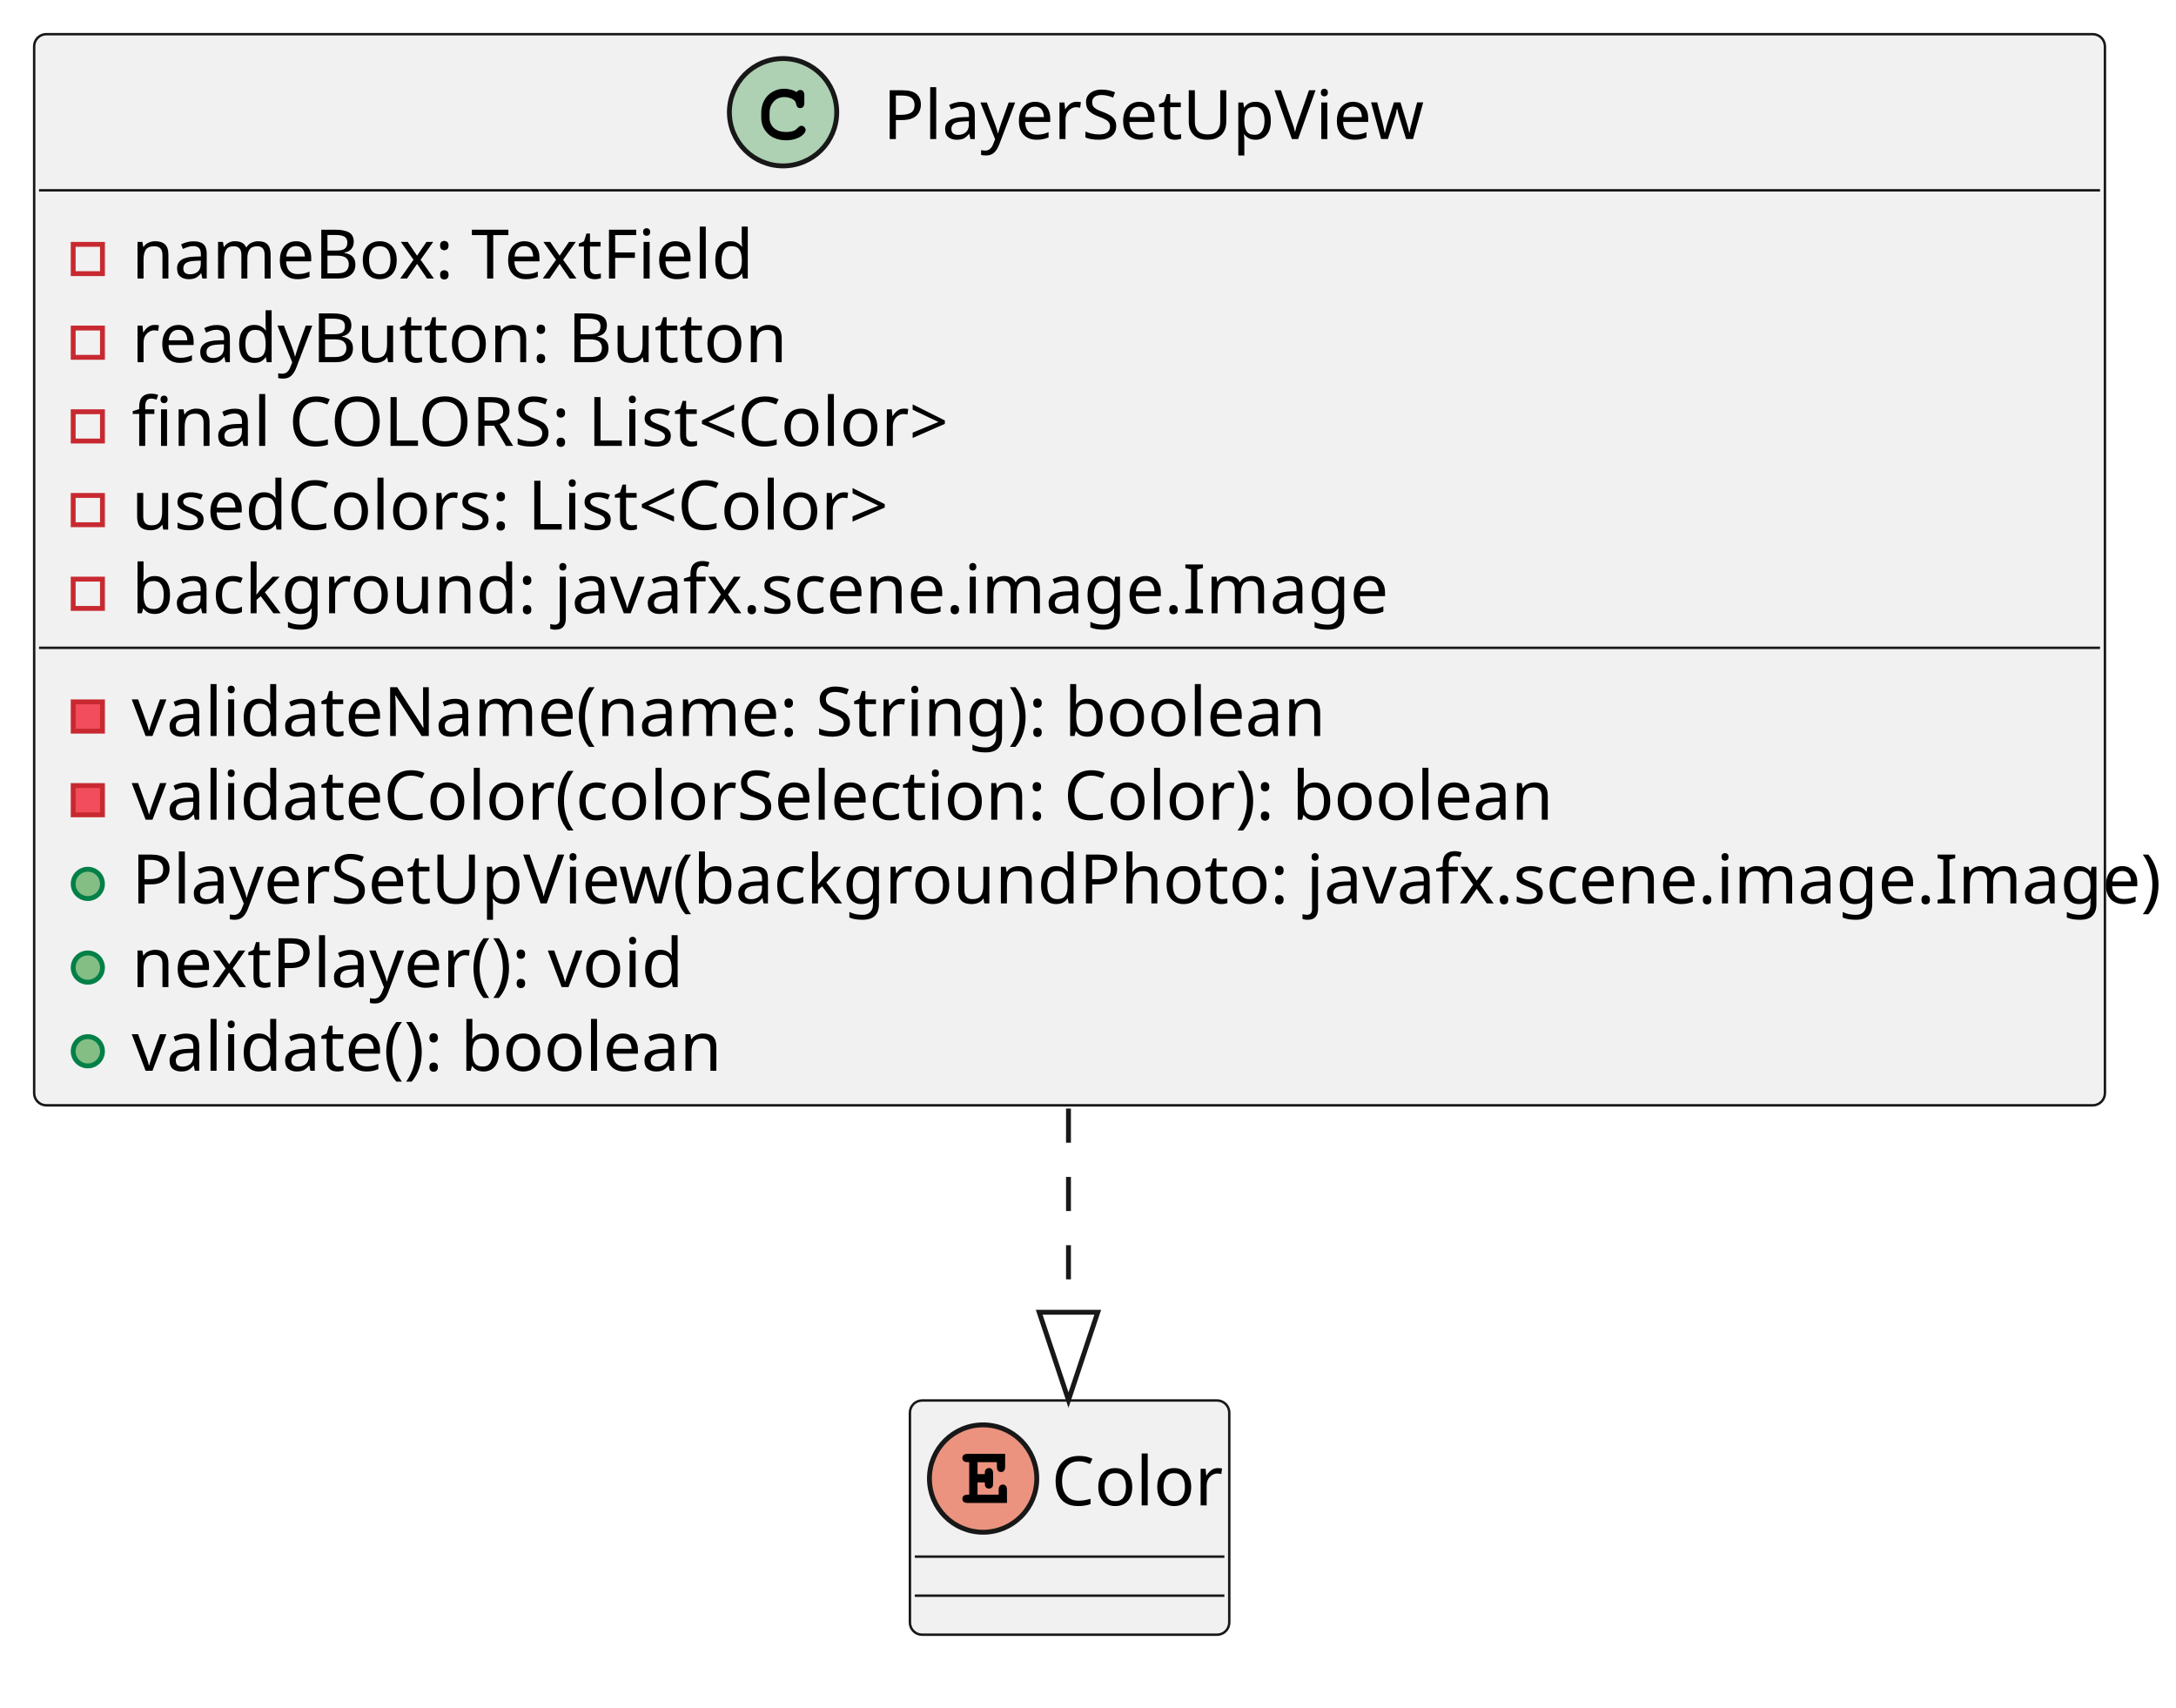
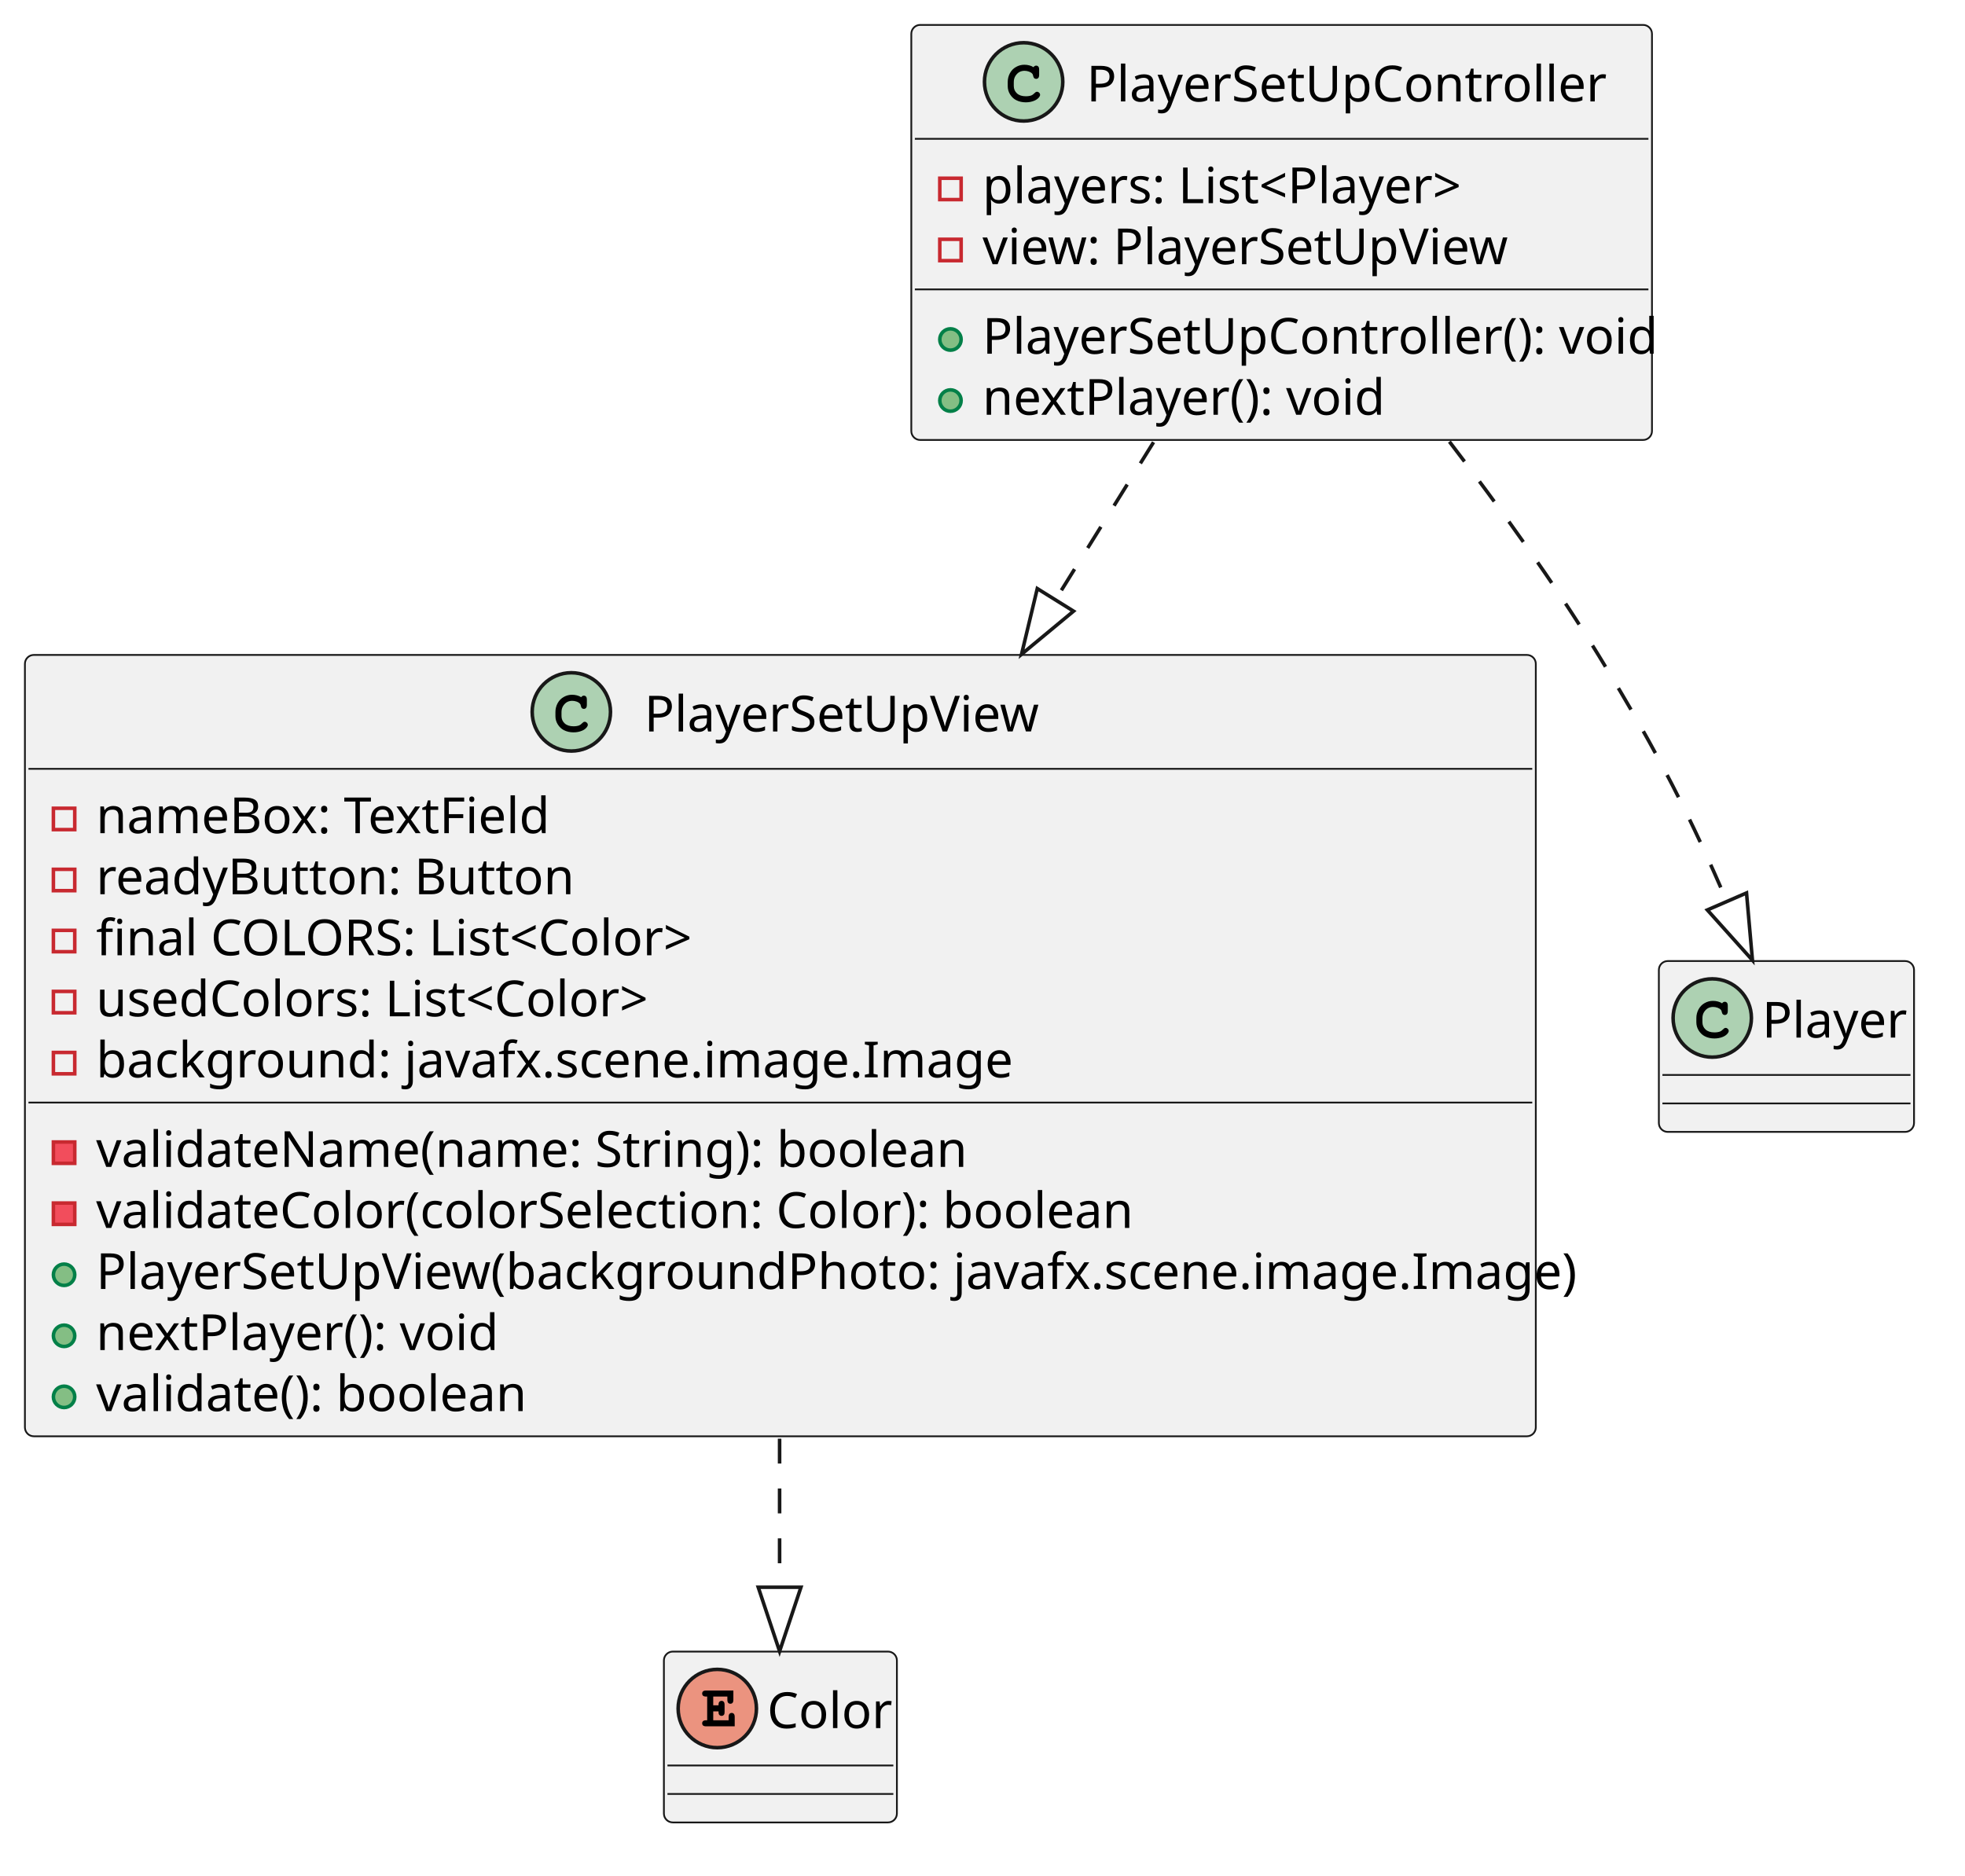
- <svg xmlns="http://www.w3.org/2000/svg" version="1.1" data-diagram-type="CLASS" style="width:446px;height:350px;background:#FFFFFF;" width="446px" height="350px" viewBox="0 0 446 350" zoomAndPan="magnify" preserveAspectRatio="none" contentStyleType="text/css">
+ <svg xmlns="http://www.w3.org/2000/svg" version="1.1" data-diagram-type="CLASS" style="width:552px;height:527px;background:#FFFFFF;" width="552px" height="527px" viewBox="0 0 552 527" zoomAndPan="magnify" preserveAspectRatio="none" contentStyleType="text/css">
  <defs />
  <g font-family="sans-serif" lengthAdjust="spacing">
    <g class="entity" data-qualified-name="PlayerSetUpView" id="ent0001" data-source-line="3">
-       <rect x="7" y="7" width="424.433" height="219.514" fill="#F1F1F1" style="stroke:#181818;stroke-width:0.5;" rx="2.5" ry="2.5" />
-       <ellipse cx="160.498" cy="23" rx="11" ry="11" fill="#ADD1B2" style="stroke:#181818;stroke-width:1;" />
-       <path d="M163.263,18.875 Q163.419,18.656 163.607,18.547 Q163.794,18.438 164.013,18.438 Q164.388,18.438 164.623,18.703 Q164.857,18.953 164.857,19.563 L164.857,21.016 Q164.857,21.625 164.623,21.891 Q164.388,22.156 164.013,22.156 Q163.669,22.156 163.466,21.953 Q163.263,21.766 163.154,21.25 Q163.107,20.891 162.919,20.703 Q162.591,20.328 161.982,20.109 Q161.373,19.891 160.748,19.891 Q159.982,19.891 159.341,20.219 Q158.716,20.547 158.216,21.297 Q157.732,22.047 157.732,23.078 L157.732,24.172 Q157.732,25.406 158.623,26.234 Q159.513,27.047 161.107,27.047 Q162.044,27.047 162.701,26.797 Q163.091,26.641 163.513,26.203 Q163.779,25.938 163.919,25.859 Q164.076,25.781 164.279,25.781 Q164.607,25.781 164.857,26.047 Q165.123,26.297 165.123,26.641 Q165.123,26.984 164.779,27.391 Q164.279,27.969 163.482,28.297 Q162.404,28.75 161.107,28.75 Q159.591,28.75 158.388,28.125 Q157.404,27.625 156.716,26.563 Q156.029,25.484 156.029,24.203 L156.029,23.047 Q156.029,21.719 156.638,20.578 Q157.263,19.422 158.357,18.813 Q159.451,18.188 160.685,18.188 Q161.419,18.188 162.06,18.359 Q162.716,18.516 163.263,18.875 Z " fill="#000" />
-       <text x="180.998" y="28.5" fill="#000" font-size="14" textLength="108.938">PlayerSetUpView</text>
-       <line x1="8" y1="39" x2="430.433" y2="39" style="stroke:#181818;stroke-width:0.5;" />
+       <rect x="7" y="184" width="424.433" height="219.514" fill="#F1F1F1" style="stroke:#181818;stroke-width:0.5;" rx="2.5" ry="2.5" />
+       <ellipse cx="160.498" cy="200" rx="11" ry="11" fill="#ADD1B2" style="stroke:#181818;stroke-width:1;" />
+       <path d="M163.263,195.875 Q163.419,195.656 163.607,195.547 Q163.794,195.438 164.013,195.438 Q164.388,195.438 164.623,195.703 Q164.857,195.953 164.857,196.563 L164.857,198.016 Q164.857,198.625 164.623,198.891 Q164.388,199.156 164.013,199.156 Q163.669,199.156 163.466,198.953 Q163.263,198.766 163.154,198.25 Q163.107,197.891 162.919,197.703 Q162.591,197.328 161.982,197.109 Q161.373,196.891 160.748,196.891 Q159.982,196.891 159.341,197.219 Q158.716,197.547 158.216,198.297 Q157.732,199.047 157.732,200.078 L157.732,201.172 Q157.732,202.406 158.623,203.234 Q159.513,204.047 161.107,204.047 Q162.044,204.047 162.701,203.797 Q163.091,203.641 163.513,203.203 Q163.779,202.938 163.919,202.859 Q164.076,202.781 164.279,202.781 Q164.607,202.781 164.857,203.047 Q165.123,203.297 165.123,203.641 Q165.123,203.984 164.779,204.391 Q164.279,204.969 163.482,205.297 Q162.404,205.75 161.107,205.75 Q159.591,205.75 158.388,205.125 Q157.404,204.625 156.716,203.563 Q156.029,202.484 156.029,201.203 L156.029,200.047 Q156.029,198.719 156.638,197.578 Q157.263,196.422 158.357,195.813 Q159.451,195.188 160.685,195.188 Q161.419,195.188 162.06,195.359 Q162.716,195.516 163.263,195.875 Z " fill="#000" />
+       <text x="180.998" y="205.5" fill="#000" font-size="14" textLength="108.938">PlayerSetUpView</text>
+       <line x1="8" y1="216" x2="430.433" y2="216" style="stroke:#181818;stroke-width:0.5;" />
      <g data-visibility-modifier="PRIVATE_FIELD">
-         <rect x="15" y="50.076" width="6" height="6" fill="none" style="stroke:#C82930;stroke-width:1;" />
+         <rect x="15" y="227.076" width="6" height="6" fill="none" style="stroke:#C82930;stroke-width:1;" />
      </g>
-       <text x="27" y="57.075" fill="#000" font-size="14" textLength="124.496">nameBox: TextField</text>
+       <text x="27" y="234.075" fill="#000" font-size="14" textLength="124.496">nameBox: TextField</text>
      <g data-visibility-modifier="PRIVATE_FIELD">
-         <rect x="15" y="67.227" width="6" height="6" fill="none" style="stroke:#C82930;stroke-width:1;" />
+         <rect x="15" y="244.227" width="6" height="6" fill="none" style="stroke:#C82930;stroke-width:1;" />
      </g>
-       <text x="27" y="74.227" fill="#000" font-size="14" textLength="123.751">readyButton: Button</text>
+       <text x="27" y="251.227" fill="#000" font-size="14" textLength="123.751">readyButton: Button</text>
      <g data-visibility-modifier="PRIVATE_FIELD">
-         <rect x="15" y="84.378" width="6" height="6" fill="none" style="stroke:#C82930;stroke-width:1;" />
+         <rect x="15" y="261.378" width="6" height="6" fill="none" style="stroke:#C82930;stroke-width:1;" />
      </g>
-       <text x="27" y="91.378" fill="#000" font-size="14" textLength="168.068">final COLORS: List&lt;Color&gt;</text>
+       <text x="27" y="268.378" fill="#000" font-size="14" textLength="168.068">final COLORS: List&lt;Color&gt;</text>
      <g data-visibility-modifier="PRIVATE_FIELD">
-         <rect x="15" y="101.53" width="6" height="6" fill="none" style="stroke:#C82930;stroke-width:1;" />
+         <rect x="15" y="278.53" width="6" height="6" fill="none" style="stroke:#C82930;stroke-width:1;" />
      </g>
-       <text x="27" y="108.529" fill="#000" font-size="14" textLength="150.186">usedColors: List&lt;Color&gt;</text>
+       <text x="27" y="285.529" fill="#000" font-size="14" textLength="150.186">usedColors: List&lt;Color&gt;</text>
      <g data-visibility-modifier="PRIVATE_FIELD">
-         <rect x="15" y="118.681" width="6" height="6" fill="none" style="stroke:#C82930;stroke-width:1;" />
+         <rect x="15" y="295.681" width="6" height="6" fill="none" style="stroke:#C82930;stroke-width:1;" />
      </g>
-       <text x="27" y="125.681" fill="#000" font-size="14" textLength="243.585">background: javafx.scene.image.Image</text>
-       <line x1="8" y1="132.757" x2="430.433" y2="132.757" style="stroke:#181818;stroke-width:0.5;" />
+       <text x="27" y="302.681" fill="#000" font-size="14" textLength="243.585">background: javafx.scene.image.Image</text>
+       <line x1="8" y1="309.757" x2="430.433" y2="309.757" style="stroke:#181818;stroke-width:0.5;" />
      <g data-visibility-modifier="PRIVATE_METHOD">
-         <rect x="15" y="143.833" width="6" height="6" fill="#F24D5C" style="stroke:#C82930;stroke-width:1;" />
+         <rect x="15" y="320.833" width="6" height="6" fill="#F24D5C" style="stroke:#C82930;stroke-width:1;" />
      </g>
-       <text x="27" y="150.832" fill="#000" font-size="14" textLength="231.902">validateName(name: String): boolean</text>
+       <text x="27" y="327.832" fill="#000" font-size="14" textLength="231.902">validateName(name: String): boolean</text>
      <g data-visibility-modifier="PRIVATE_METHOD">
-         <rect x="15" y="160.984" width="6" height="6" fill="#F24D5C" style="stroke:#C82930;stroke-width:1;" />
+         <rect x="15" y="337.984" width="6" height="6" fill="#F24D5C" style="stroke:#C82930;stroke-width:1;" />
      </g>
-       <text x="27" y="167.983" fill="#000" font-size="14" textLength="277.813">validateColor(colorSelection: Color): boolean</text>
+       <text x="27" y="344.983" fill="#000" font-size="14" textLength="277.813">validateColor(colorSelection: Color): boolean</text>
      <g data-visibility-modifier="PUBLIC_METHOD">
-         <ellipse cx="18" cy="181.135" rx="3" ry="3" fill="#84BE84" style="stroke:#038048;stroke-width:1;" />
+         <ellipse cx="18" cy="358.135" rx="3" ry="3" fill="#84BE84" style="stroke:#038048;stroke-width:1;" />
      </g>
-       <text x="27" y="185.135" fill="#000" font-size="14" textLength="398.433">PlayerSetUpView(backgroundPhoto: javafx.scene.image.Image)</text>
+       <text x="27" y="362.135" fill="#000" font-size="14" textLength="398.433">PlayerSetUpView(backgroundPhoto: javafx.scene.image.Image)</text>
      <g data-visibility-modifier="PUBLIC_METHOD">
-         <ellipse cx="18" cy="198.287" rx="3" ry="3" fill="#84BE84" style="stroke:#038048;stroke-width:1;" />
+         <ellipse cx="18" cy="375.287" rx="3" ry="3" fill="#84BE84" style="stroke:#038048;stroke-width:1;" />
      </g>
-       <text x="27" y="202.286" fill="#000" font-size="14" textLength="108.931">nextPlayer(): void</text>
+       <text x="27" y="379.286" fill="#000" font-size="14" textLength="108.931">nextPlayer(): void</text>
      <g data-visibility-modifier="PUBLIC_METHOD">
-         <ellipse cx="18" cy="215.438" rx="3" ry="3" fill="#84BE84" style="stroke:#038048;stroke-width:1;" />
+         <ellipse cx="18" cy="392.438" rx="3" ry="3" fill="#84BE84" style="stroke:#038048;stroke-width:1;" />
      </g>
-       <text x="27" y="219.438" fill="#000" font-size="14" textLength="115.186">validate(): boolean</text>
+       <text x="27" y="396.438" fill="#000" font-size="14" textLength="115.186">validate(): boolean</text>
    </g>
-     <g class="entity" data-qualified-name="Color" id="ent0002" data-source-line="22">
-       <rect x="186.5" y="287" width="65.455" height="48" fill="#F1F1F1" style="stroke:#181818;stroke-width:0.5;" rx="2.5" ry="2.5" />
-       <ellipse cx="201.5" cy="303" rx="11" ry="11" fill="#EB937F" style="stroke:#181818;stroke-width:1;" />
-       <path d="M200.359,303.797 L200.359,306.297 L204.688,306.297 L204.688,305.375 Q204.688,304.766 204.922,304.5 Q205.172,304.234 205.547,304.234 Q205.922,304.234 206.156,304.5 Q206.391,304.766 206.391,305.375 L206.391,308 L198.391,308 Q197.766,308 197.5,307.766 Q197.25,307.531 197.25,307.141 Q197.25,306.766 197.516,306.531 Q197.781,306.297 198.391,306.297 L198.656,306.297 L198.656,299.641 L198.391,299.641 Q197.766,299.641 197.5,299.406 Q197.25,299.172 197.25,298.781 Q197.25,298.406 197.5,298.172 Q197.766,297.938 198.391,297.938 L206.016,297.938 L206.016,300.531 Q206.016,301.141 205.781,301.406 Q205.563,301.656 205.172,301.656 Q204.797,301.656 204.563,301.406 Q204.328,301.141 204.328,300.531 L204.328,299.641 L200.359,299.641 L200.359,302.094 L201.844,302.094 Q201.844,301.438 201.969,301.25 Q202.234,300.844 202.703,300.844 Q203.078,300.844 203.313,301.109 Q203.547,301.359 203.547,301.969 L203.547,303.938 Q203.547,304.484 203.422,304.672 Q203.156,305.063 202.703,305.063 Q202.234,305.063 201.969,304.656 Q201.844,304.469 201.844,303.797 L200.359,303.797 Z " fill="#000" />
-       <text x="215.5" y="308.5" fill="#000" font-size="14" textLength="33.455">Color</text>
-       <line x1="187.5" y1="319" x2="250.955" y2="319" style="stroke:#181818;stroke-width:0.5;" />
-       <line x1="187.5" y1="327" x2="250.955" y2="327" style="stroke:#181818;stroke-width:0.5;" />
+     <g class="entity" data-qualified-name="PlayerSetUpController" id="ent0002" data-source-line="20">
+       <rect x="256" y="7" width="208.068" height="116.605" fill="#F1F1F1" style="stroke:#181818;stroke-width:0.5;" rx="2.5" ry="2.5" />
+       <ellipse cx="287.554" cy="23" rx="11" ry="11" fill="#ADD1B2" style="stroke:#181818;stroke-width:1;" />
+       <path d="M290.319,18.875 Q290.476,18.656 290.663,18.547 Q290.851,18.438 291.069,18.438 Q291.444,18.438 291.679,18.703 Q291.913,18.953 291.913,19.563 L291.913,21.016 Q291.913,21.625 291.679,21.891 Q291.444,22.156 291.069,22.156 Q290.726,22.156 290.523,21.953 Q290.319,21.766 290.21,21.25 Q290.163,20.891 289.976,20.703 Q289.648,20.328 289.038,20.109 Q288.429,19.891 287.804,19.891 Q287.038,19.891 286.398,20.219 Q285.773,20.547 285.273,21.297 Q284.788,22.047 284.788,23.078 L284.788,24.172 Q284.788,25.406 285.679,26.234 Q286.569,27.047 288.163,27.047 Q289.101,27.047 289.757,26.797 Q290.148,26.641 290.569,26.203 Q290.835,25.938 290.976,25.859 Q291.132,25.781 291.335,25.781 Q291.663,25.781 291.913,26.047 Q292.179,26.297 292.179,26.641 Q292.179,26.984 291.835,27.391 Q291.335,27.969 290.538,28.297 Q289.46,28.75 288.163,28.75 Q286.648,28.75 285.444,28.125 Q284.46,27.625 283.773,26.563 Q283.085,25.484 283.085,24.203 L283.085,23.047 Q283.085,21.719 283.694,20.578 Q284.319,19.422 285.413,18.813 Q286.507,18.188 287.741,18.188 Q288.476,18.188 289.116,18.359 Q289.773,18.516 290.319,18.875 Z " fill="#000" />
+       <text x="305.232" y="28.5" fill="#000" font-size="14" textLength="139.282">PlayerSetUpController</text>
+       <line x1="257" y1="39" x2="463.068" y2="39" style="stroke:#181818;stroke-width:0.5;" />
+       <g data-visibility-modifier="PRIVATE_FIELD">
+         <rect x="264" y="50.076" width="6" height="6" fill="none" style="stroke:#C82930;stroke-width:1;" />
+       </g>
+       <text x="276" y="57.075" fill="#000" font-size="14" textLength="130.73">players: List&lt;Player&gt;</text>
+       <g data-visibility-modifier="PRIVATE_FIELD">
+         <rect x="264" y="67.227" width="6" height="6" fill="none" style="stroke:#C82930;stroke-width:1;" />
+       </g>
+       <text x="276" y="74.227" fill="#000" font-size="14" textLength="144.724">view: PlayerSetUpView</text>
+       <line x1="257" y1="81.303" x2="463.068" y2="81.303" style="stroke:#181818;stroke-width:0.5;" />
+       <g data-visibility-modifier="PUBLIC_METHOD">
+         <ellipse cx="267" cy="95.378" rx="3" ry="3" fill="#84BE84" style="stroke:#038048;stroke-width:1;" />
+       </g>
+       <text x="276" y="99.378" fill="#000" font-size="14" textLength="182.068">PlayerSetUpController(): void</text>
+       <g data-visibility-modifier="PUBLIC_METHOD">
+         <ellipse cx="267" cy="112.53" rx="3" ry="3" fill="#84BE84" style="stroke:#038048;stroke-width:1;" />
+       </g>
+       <text x="276" y="116.529" fill="#000" font-size="14" textLength="108.931">nextPlayer(): void</text>
    </g>
-     <g class="link" data-entity-1="ent0001" data-entity-2="ent0002" id="lnk3" data-source-line="26" data-link-type="extension">
-       <path d="M219,227.18 C219,249.81 219,253.44 219,268.92" style="stroke:#181818;stroke-width:1;stroke-dasharray:7,7;" fill="none" id="PlayerSetUpView-to-Color" codeLine="26" />
-       <polygon points="219,286.92,225,268.92,213,268.92,219,286.92" fill="none" style="stroke:#181818;stroke-width:1;stroke-linejoin:miter;stroke-miterlimit:10;" />
+     <g class="entity" data-qualified-name="Color" id="ent0003" data-source-line="31">
+       <rect x="186.5" y="464" width="65.455" height="48" fill="#F1F1F1" style="stroke:#181818;stroke-width:0.5;" rx="2.5" ry="2.5" />
+       <ellipse cx="201.5" cy="480" rx="11" ry="11" fill="#EB937F" style="stroke:#181818;stroke-width:1;" />
+       <path d="M200.359,480.797 L200.359,483.297 L204.688,483.297 L204.688,482.375 Q204.688,481.766 204.922,481.5 Q205.172,481.234 205.547,481.234 Q205.922,481.234 206.156,481.5 Q206.391,481.766 206.391,482.375 L206.391,485 L198.391,485 Q197.766,485 197.5,484.766 Q197.25,484.531 197.25,484.141 Q197.25,483.766 197.516,483.531 Q197.781,483.297 198.391,483.297 L198.656,483.297 L198.656,476.641 L198.391,476.641 Q197.766,476.641 197.5,476.406 Q197.25,476.172 197.25,475.781 Q197.25,475.406 197.5,475.172 Q197.766,474.938 198.391,474.938 L206.016,474.938 L206.016,477.531 Q206.016,478.141 205.781,478.406 Q205.563,478.656 205.172,478.656 Q204.797,478.656 204.563,478.406 Q204.328,478.141 204.328,477.531 L204.328,476.641 L200.359,476.641 L200.359,479.094 L201.844,479.094 Q201.844,478.438 201.969,478.25 Q202.234,477.844 202.703,477.844 Q203.078,477.844 203.313,478.109 Q203.547,478.359 203.547,478.969 L203.547,480.938 Q203.547,481.484 203.422,481.672 Q203.156,482.063 202.703,482.063 Q202.234,482.063 201.969,481.656 Q201.844,481.469 201.844,480.797 L200.359,480.797 Z " fill="#000" />
+       <text x="215.5" y="485.5" fill="#000" font-size="14" textLength="33.455">Color</text>
+       <line x1="187.5" y1="496" x2="250.955" y2="496" style="stroke:#181818;stroke-width:0.5;" />
+       <line x1="187.5" y1="504" x2="250.955" y2="504" style="stroke:#181818;stroke-width:0.5;" />
+     </g>
+     <g class="entity" data-qualified-name="Player" id="ent0005" data-source-line="36">
+       <rect x="466" y="270" width="71.683" height="48" fill="#F1F1F1" style="stroke:#181818;stroke-width:0.5;" rx="2.5" ry="2.5" />
+       <ellipse cx="481" cy="286" rx="11" ry="11" fill="#ADD1B2" style="stroke:#181818;stroke-width:1;" />
+       <path d="M483.766,281.875 Q483.922,281.656 484.109,281.547 Q484.297,281.438 484.516,281.438 Q484.891,281.438 485.125,281.703 Q485.359,281.953 485.359,282.563 L485.359,284.016 Q485.359,284.625 485.125,284.891 Q484.891,285.156 484.516,285.156 Q484.172,285.156 483.969,284.953 Q483.766,284.766 483.656,284.25 Q483.609,283.891 483.422,283.703 Q483.094,283.328 482.484,283.109 Q481.875,282.891 481.25,282.891 Q480.484,282.891 479.844,283.219 Q479.219,283.547 478.719,284.297 Q478.234,285.047 478.234,286.078 L478.234,287.172 Q478.234,288.406 479.125,289.234 Q480.016,290.047 481.609,290.047 Q482.547,290.047 483.203,289.797 Q483.594,289.641 484.016,289.203 Q484.281,288.938 484.422,288.859 Q484.578,288.781 484.781,288.781 Q485.109,288.781 485.359,289.047 Q485.625,289.297 485.625,289.641 Q485.625,289.984 485.281,290.391 Q484.781,290.969 483.984,291.297 Q482.906,291.75 481.609,291.75 Q480.094,291.75 478.891,291.125 Q477.906,290.625 477.219,289.563 Q476.531,288.484 476.531,287.203 L476.531,286.047 Q476.531,284.719 477.141,283.578 Q477.766,282.422 478.859,281.813 Q479.953,281.188 481.188,281.188 Q481.922,281.188 482.563,281.359 Q483.219,281.516 483.766,281.875 Z " fill="#000" />
+       <text x="495" y="291.5" fill="#000" font-size="14" textLength="39.683">Player</text>
+       <line x1="467" y1="302" x2="536.683" y2="302" style="stroke:#181818;stroke-width:0.5;" />
+       <line x1="467" y1="310" x2="536.683" y2="310" style="stroke:#181818;stroke-width:0.5;" />
+     </g>
+     <g class="link" data-entity-1="ent0001" data-entity-2="ent0003" id="lnk4" data-source-line="35" data-link-type="extension">
+       <path d="M219,404.18 C219,426.81 219,430.44 219,445.92" style="stroke:#181818;stroke-width:1;stroke-dasharray:7,7;" fill="none" id="PlayerSetUpView-to-Color" codeLine="35" />
+       <polygon points="219,463.92,225,445.92,213,445.92,219,463.92" fill="none" style="stroke:#181818;stroke-width:1;stroke-linejoin:miter;stroke-miterlimit:10;" />
+     </g>
+     <g class="link" data-entity-1="ent0002" data-entity-2="ent0005" id="lnk6" data-source-line="36" data-link-type="extension">
+       <path d="M407.16,124.08 C421.4,142.66 436.55,163.72 449,184 C466.39,212.34 475.332,230.709 485.122,253.259" style="stroke:#181818;stroke-width:1;stroke-dasharray:7,7;" fill="none" id="PlayerSetUpController-to-Player" codeLine="36" />
+       <polygon points="492.29,269.77,490.625,250.869,479.618,255.648,492.29,269.77" fill="none" style="stroke:#181818;stroke-width:1;stroke-linejoin:miter;stroke-miterlimit:10;" />
+     </g>
+     <g class="link" data-entity-1="ent0002" data-entity-2="ent0001" id="lnk7" data-source-line="37" data-link-type="extension">
+       <path d="M324.05,124.24 C312.71,142.46 309.304,147.94 296.484,168.53" style="stroke:#181818;stroke-width:1;stroke-dasharray:7,7;" fill="none" id="PlayerSetUpController-to-PlayerSetUpView" codeLine="37" />
+       <polygon points="286.97,183.81,301.577,171.701,291.391,165.358,286.97,183.81" fill="none" style="stroke:#181818;stroke-width:1;stroke-linejoin:miter;stroke-miterlimit:10;" />
    </g>
  </g>
</svg>
